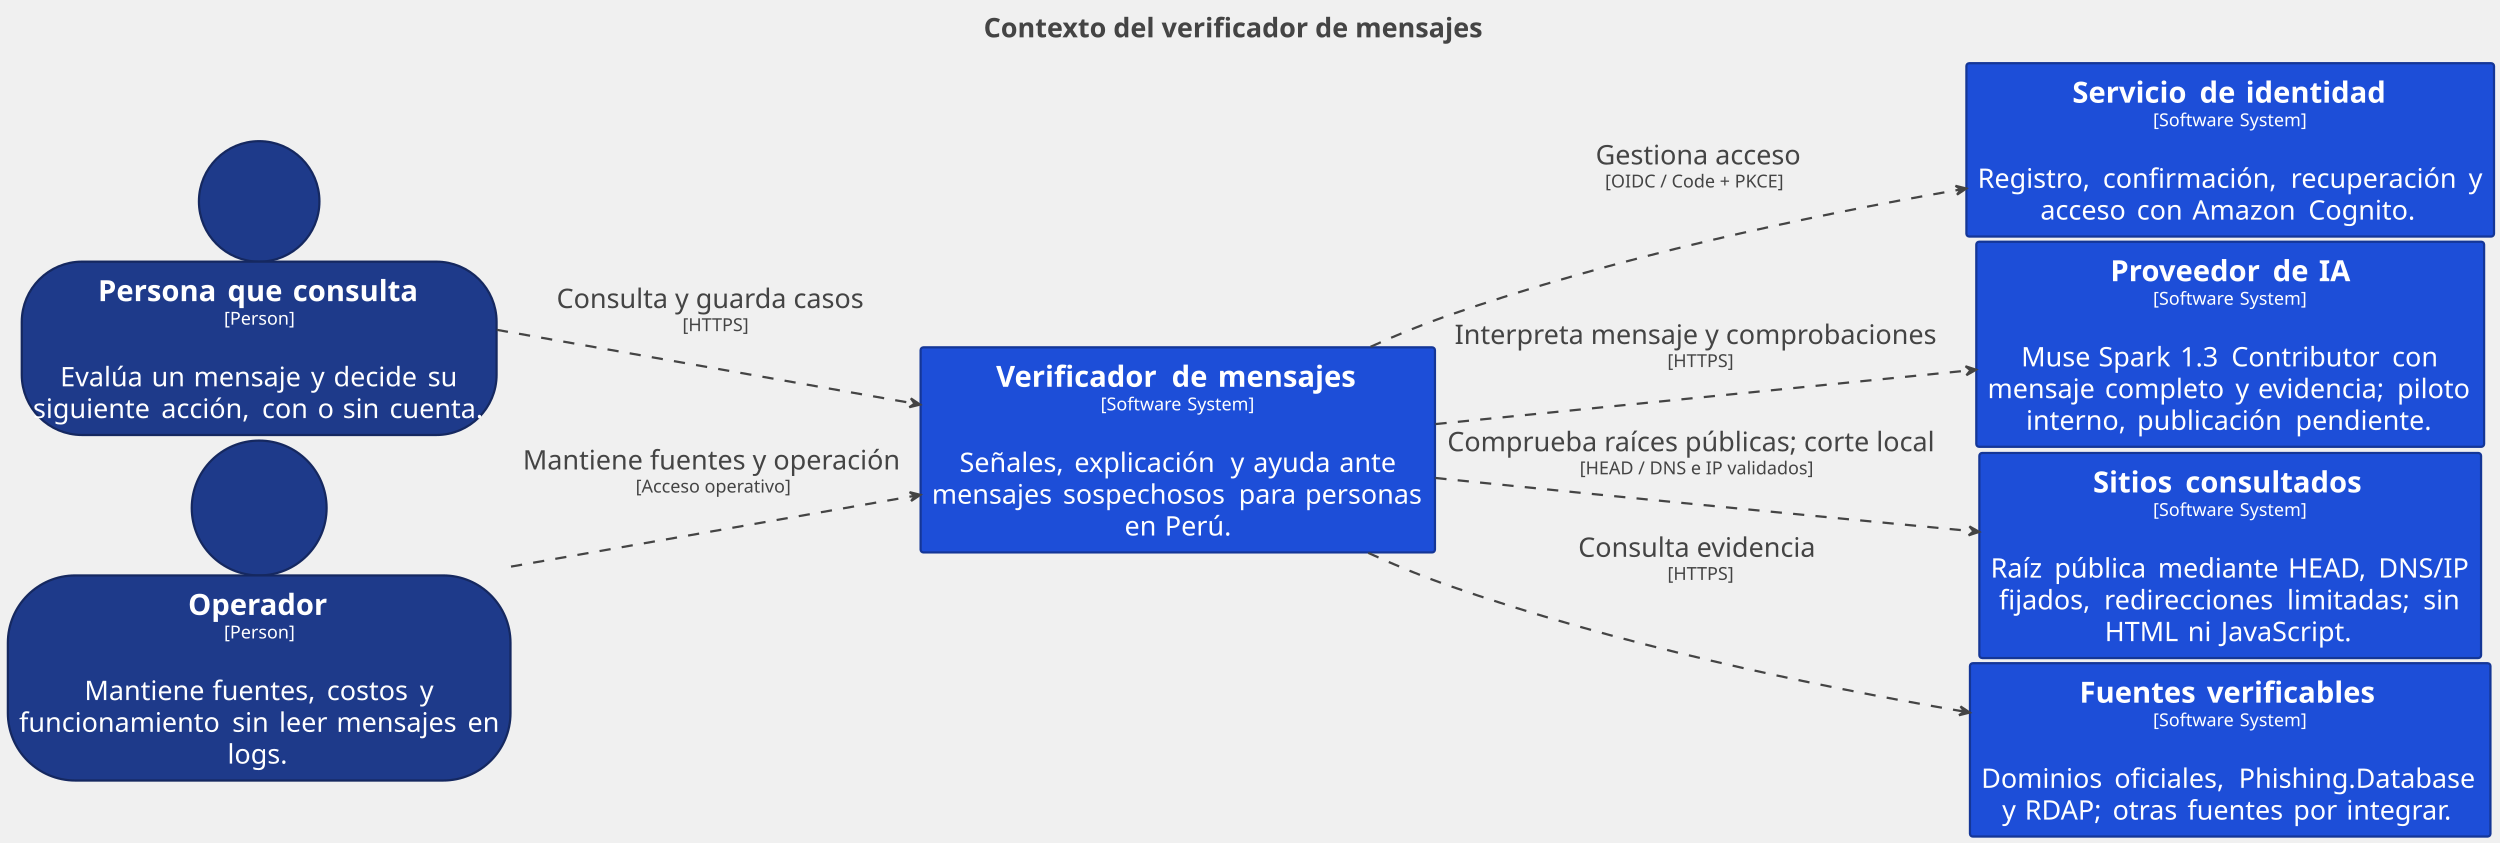
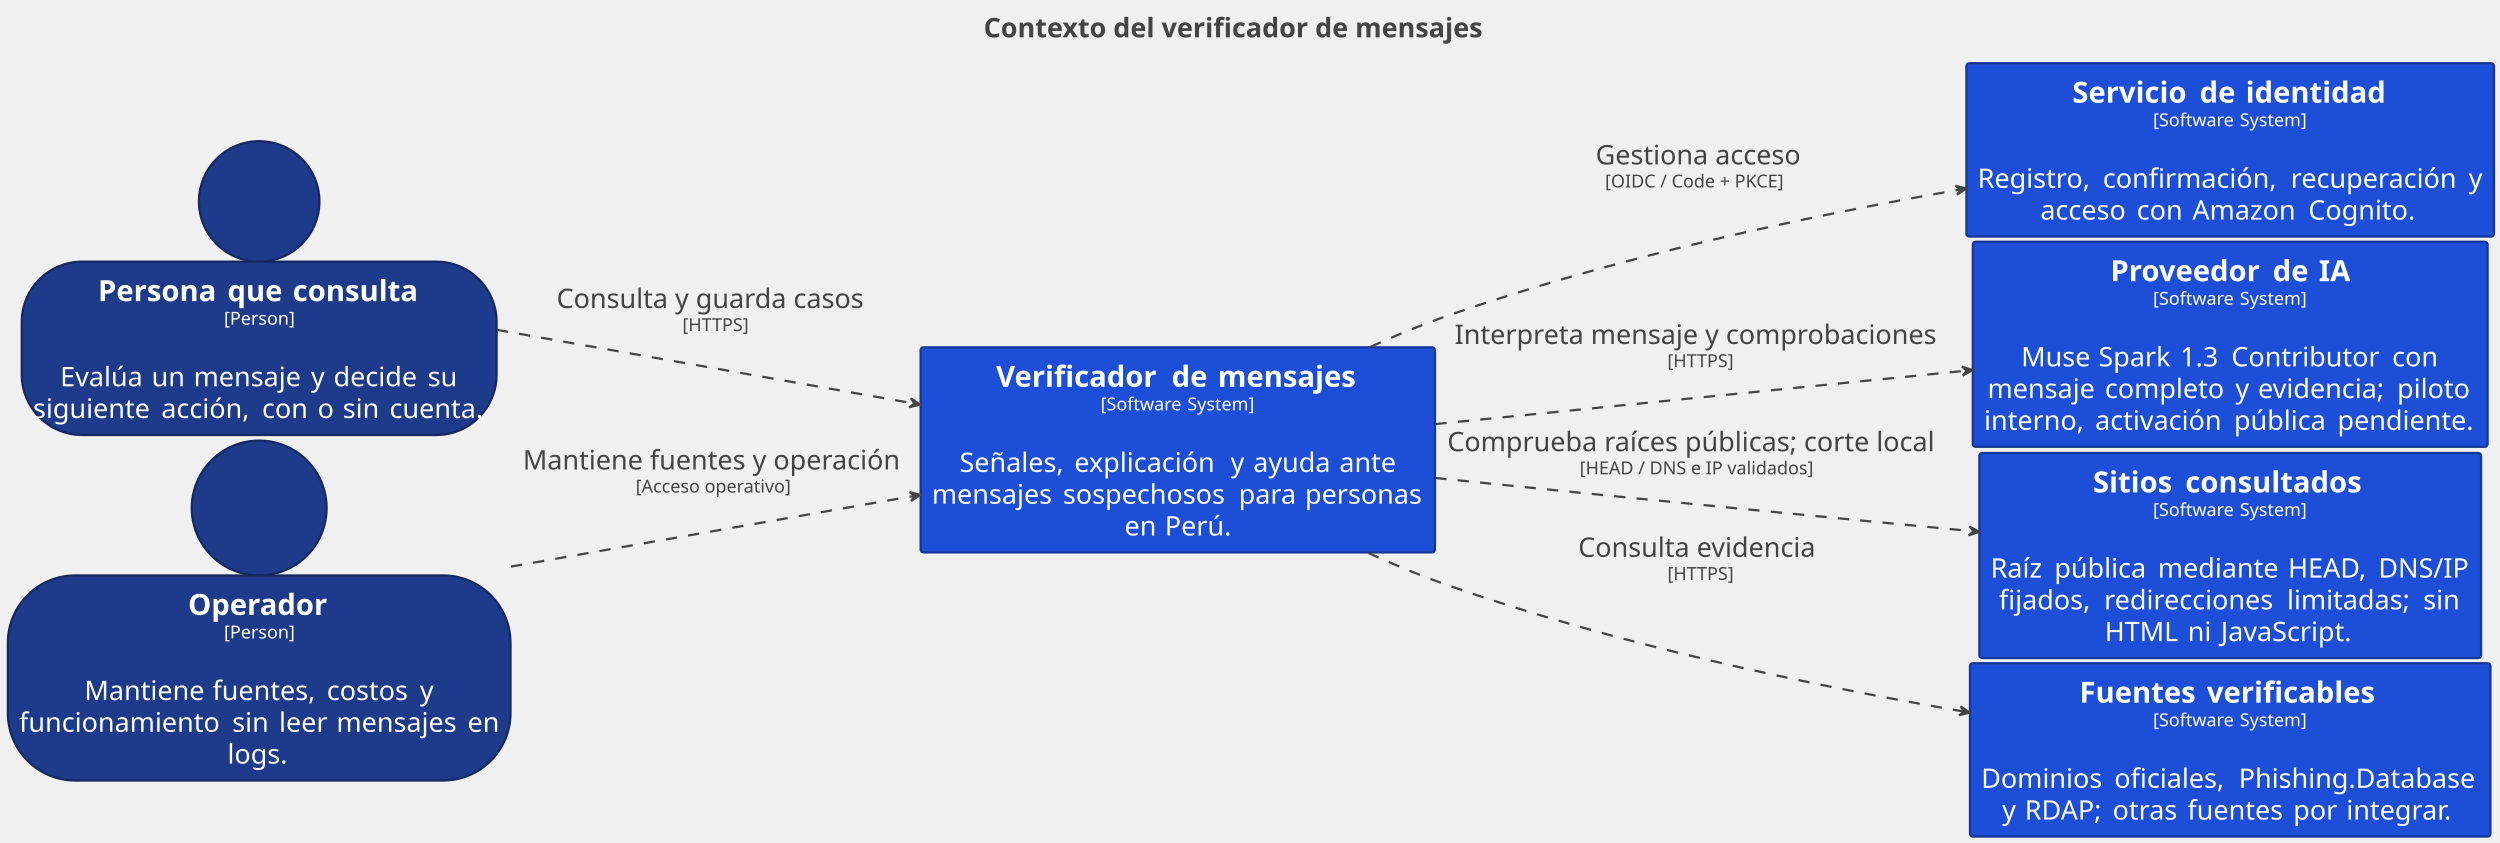
<svg xmlns="http://www.w3.org/2000/svg" contentStyleType="text/css" data-diagram-type="DESCRIPTION" height="750px" preserveAspectRatio="none" style="width:2225px;height:750px;background:#FFFFFF;" version="1.1" viewBox="0 0 2225 750" width="2225px" zoomAndPan="magnify">
  <defs />
  <g>
    <g class="title" data-source-line="1">
      <text fill="#444444" font-family="sans-serif" font-size="24" font-weight="bold" lengthAdjust="spacing" textLength="460.781" x="875.443" y="33.203">Contexto del verificador de mensajes</text>
    </g>
    <g class="entity" data-qualified-name="Personaqueconsulta" data-source-line="49" id="ent0002">
      <ellipse cx="230.667" cy="179.262" fill="#1E3A8A" rx="53.617" ry="53.617" style="stroke:#152860;stroke-width:2;" />
      <rect fill="#1E3A8A" height="154.262" rx="53.617" ry="53.617" style="stroke:#152860;stroke-width:2;" width="422.574" x="19.38" y="232.879" />
      <text fill="#FFFFFF" font-family="sans-serif" font-size="26" font-weight="bold" lengthAdjust="spacing" textLength="106.666" x="87.21" y="268.016">Persona</text>
      <text fill="#FFFFFF" font-family="sans-serif" font-size="26" font-weight="bold" lengthAdjust="spacing" textLength="8.569" x="193.876" y="268.016"> </text>
      <text fill="#FFFFFF" font-family="sans-serif" font-size="26" font-weight="bold" lengthAdjust="spacing" textLength="49.537" x="202.445" y="268.016">que</text>
      <text fill="#FFFFFF" font-family="sans-serif" font-size="26" font-weight="bold" lengthAdjust="spacing" textLength="8.569" x="251.982" y="268.016"> </text>
      <text fill="#FFFFFF" font-family="sans-serif" font-size="26" font-weight="bold" lengthAdjust="spacing" textLength="113.572" x="260.552" y="268.016">consulta</text>
      <text fill="#FFFFFF" font-family="sans-serif" font-size="16" lengthAdjust="spacing" textLength="62.625" x="199.355" y="288.969">[Person]</text>
      <text fill="#FFFFFF" font-family="sans-serif" font-size="24" lengthAdjust="spacing" textLength="7.594" x="226.87" y="315.547"> </text>
      <text fill="#FFFFFF" font-family="sans-serif" font-size="24" lengthAdjust="spacing" textLength="73.769" x="53.562" y="343.813">Evalúa</text>
      <text fill="#FFFFFF" font-family="sans-serif" font-size="24" lengthAdjust="spacing" textLength="7.594" x="127.331" y="343.813"> </text>
      <text fill="#FFFFFF" font-family="sans-serif" font-size="24" lengthAdjust="spacing" textLength="29.789" x="134.925" y="343.813">un</text>
      <text fill="#FFFFFF" font-family="sans-serif" font-size="24" lengthAdjust="spacing" textLength="7.594" x="164.714" y="343.813"> </text>
      <text fill="#FFFFFF" font-family="sans-serif" font-size="24" lengthAdjust="spacing" textLength="96.832" x="172.308" y="343.813">mensaje</text>
      <text fill="#FFFFFF" font-family="sans-serif" font-size="24" lengthAdjust="spacing" textLength="7.594" x="269.14" y="343.813"> </text>
      <text fill="#FFFFFF" font-family="sans-serif" font-size="24" lengthAdjust="spacing" textLength="12.539" x="276.733" y="343.813">y</text>
      <text fill="#FFFFFF" font-family="sans-serif" font-size="24" lengthAdjust="spacing" textLength="7.594" x="289.273" y="343.813"> </text>
      <text fill="#FFFFFF" font-family="sans-serif" font-size="24" lengthAdjust="spacing" textLength="76.184" x="296.866" y="343.813">decide</text>
      <text fill="#FFFFFF" font-family="sans-serif" font-size="24" lengthAdjust="spacing" textLength="7.594" x="373.05" y="343.813"> </text>
      <text fill="#FFFFFF" font-family="sans-serif" font-size="24" lengthAdjust="spacing" textLength="27.129" x="380.644" y="343.813">su</text>
      <text fill="#FFFFFF" font-family="sans-serif" font-size="24" lengthAdjust="spacing" textLength="106.582" x="29.38" y="372.078">siguiente</text>
      <text fill="#FFFFFF" font-family="sans-serif" font-size="24" lengthAdjust="spacing" textLength="7.594" x="135.962" y="372.078"> </text>
      <text fill="#FFFFFF" font-family="sans-serif" font-size="24" lengthAdjust="spacing" textLength="82.008" x="143.556" y="372.078">acción,</text>
      <text fill="#FFFFFF" font-family="sans-serif" font-size="24" lengthAdjust="spacing" textLength="7.594" x="225.564" y="372.078"> </text>
      <text fill="#FFFFFF" font-family="sans-serif" font-size="24" lengthAdjust="spacing" textLength="41.93" x="233.157" y="372.078">con</text>
      <text fill="#FFFFFF" font-family="sans-serif" font-size="24" lengthAdjust="spacing" textLength="7.594" x="275.087" y="372.078"> </text>
      <text fill="#FFFFFF" font-family="sans-serif" font-size="24" lengthAdjust="spacing" textLength="14.742" x="282.681" y="372.078">o</text>
      <text fill="#FFFFFF" font-family="sans-serif" font-size="24" lengthAdjust="spacing" textLength="7.594" x="297.423" y="372.078"> </text>
      <text fill="#FFFFFF" font-family="sans-serif" font-size="24" lengthAdjust="spacing" textLength="34.066" x="305.017" y="372.078">sin</text>
      <text fill="#FFFFFF" font-family="sans-serif" font-size="24" lengthAdjust="spacing" textLength="7.594" x="339.083" y="372.078"> </text>
      <text fill="#FFFFFF" font-family="sans-serif" font-size="24" lengthAdjust="spacing" textLength="85.277" x="346.677" y="372.078">cuenta.</text>
    </g>
    <g class="entity" data-qualified-name="Operador" data-source-line="50" id="ent0003">
      <ellipse cx="230.668" cy="452.132" fill="#1E3A8A" rx="60.007" ry="60.007" style="stroke:#152860;stroke-width:2;" />
      <rect fill="#1E3A8A" height="182.527" rx="60.007" ry="60.007" style="stroke:#152860;stroke-width:2;" width="447.336" x="7" y="512.139" />
      <text fill="#FFFFFF" font-family="sans-serif" font-size="26" font-weight="bold" lengthAdjust="spacing" textLength="126.623" x="167.356" y="547.276">Operador</text>
      <text fill="#FFFFFF" font-family="sans-serif" font-size="16" lengthAdjust="spacing" textLength="62.625" x="199.356" y="568.229">[Person]</text>
      <text fill="#FFFFFF" font-family="sans-serif" font-size="24" lengthAdjust="spacing" textLength="7.594" x="226.871" y="594.807"> </text>
      <text fill="#FFFFFF" font-family="sans-serif" font-size="24" lengthAdjust="spacing" textLength="106.371" x="75.131" y="623.073">Mantiene</text>
      <text fill="#FFFFFF" font-family="sans-serif" font-size="24" lengthAdjust="spacing" textLength="7.594" x="181.502" y="623.073"> </text>
      <text fill="#FFFFFF" font-family="sans-serif" font-size="24" lengthAdjust="spacing" textLength="94.16" x="189.096" y="623.073">fuentes,</text>
      <text fill="#FFFFFF" font-family="sans-serif" font-size="24" lengthAdjust="spacing" textLength="7.594" x="283.256" y="623.073"> </text>
      <text fill="#FFFFFF" font-family="sans-serif" font-size="24" lengthAdjust="spacing" textLength="75.223" x="290.85" y="623.073">costos</text>
      <text fill="#FFFFFF" font-family="sans-serif" font-size="24" lengthAdjust="spacing" textLength="7.594" x="366.072" y="623.073"> </text>
      <text fill="#FFFFFF" font-family="sans-serif" font-size="24" lengthAdjust="spacing" textLength="12.539" x="373.666" y="623.073">y</text>
      <text fill="#FFFFFF" font-family="sans-serif" font-size="24" lengthAdjust="spacing" textLength="182.062" x="17" y="651.338">funcionamiento</text>
      <text fill="#FFFFFF" font-family="sans-serif" font-size="24" lengthAdjust="spacing" textLength="7.594" x="199.062" y="651.338"> </text>
      <text fill="#FFFFFF" font-family="sans-serif" font-size="24" lengthAdjust="spacing" textLength="34.066" x="206.656" y="651.338">sin</text>
      <text fill="#FFFFFF" font-family="sans-serif" font-size="24" lengthAdjust="spacing" textLength="7.594" x="240.723" y="651.338"> </text>
      <text fill="#FFFFFF" font-family="sans-serif" font-size="24" lengthAdjust="spacing" textLength="43.5" x="248.316" y="651.338">leer</text>
      <text fill="#FFFFFF" font-family="sans-serif" font-size="24" lengthAdjust="spacing" textLength="7.594" x="291.816" y="651.338"> </text>
      <text fill="#FFFFFF" font-family="sans-serif" font-size="24" lengthAdjust="spacing" textLength="109.066" x="299.41" y="651.338">mensajes</text>
      <text fill="#FFFFFF" font-family="sans-serif" font-size="24" lengthAdjust="spacing" textLength="7.594" x="408.477" y="651.338"> </text>
      <text fill="#FFFFFF" font-family="sans-serif" font-size="24" lengthAdjust="spacing" textLength="28.266" x="416.07" y="651.338">en</text>
      <text fill="#FFFFFF" font-family="sans-serif" font-size="24" lengthAdjust="spacing" textLength="56.473" x="202.432" y="679.604">logs.</text>
    </g>
    <g class="entity" data-qualified-name="Serviciodeidentidad" data-source-line="51" id="ent0004">
      <rect fill="#1D4ED8" height="154.262" rx="2.5" ry="2.5" style="stroke:#143697;stroke-width:2;" width="469.566" x="1750.1" y="56.266" />
      <text fill="#FFFFFF" font-family="sans-serif" font-size="26" font-weight="bold" lengthAdjust="spacing" textLength="104.686" x="1844.378" y="91.402">Servicio</text>
      <text fill="#FFFFFF" font-family="sans-serif" font-size="26" font-weight="bold" lengthAdjust="spacing" textLength="8.569" x="1949.063" y="91.402"> </text>
      <text fill="#FFFFFF" font-family="sans-serif" font-size="26" font-weight="bold" lengthAdjust="spacing" textLength="32.462" x="1957.633" y="91.402">de</text>
      <text fill="#FFFFFF" font-family="sans-serif" font-size="26" font-weight="bold" lengthAdjust="spacing" textLength="8.569" x="1990.095" y="91.402"> </text>
      <text fill="#FFFFFF" font-family="sans-serif" font-size="26" font-weight="bold" lengthAdjust="spacing" textLength="126.725" x="1998.664" y="91.402">identidad</text>
      <text fill="#FFFFFF" font-family="sans-serif" font-size="16" lengthAdjust="spacing" textLength="72.141" x="1916.196" y="112.356">[Software</text>
      <text fill="#FFFFFF" font-family="sans-serif" font-size="16" lengthAdjust="spacing" textLength="5.062" x="1988.336" y="112.356"> </text>
      <text fill="#FFFFFF" font-family="sans-serif" font-size="16" lengthAdjust="spacing" textLength="60.172" x="1993.399" y="112.356">System]</text>
      <text fill="#FFFFFF" font-family="sans-serif" font-size="24" lengthAdjust="spacing" textLength="7.594" x="1981.086" y="138.934"> </text>
      <text fill="#FFFFFF" font-family="sans-serif" font-size="24" lengthAdjust="spacing" textLength="103.816" x="1760.1" y="167.199">Registro,</text>
      <text fill="#FFFFFF" font-family="sans-serif" font-size="24" lengthAdjust="spacing" textLength="7.594" x="1863.916" y="167.199"> </text>
      <text fill="#FFFFFF" font-family="sans-serif" font-size="24" lengthAdjust="spacing" textLength="159.633" x="1871.51" y="167.199">confirmación,</text>
      <text fill="#FFFFFF" font-family="sans-serif" font-size="24" lengthAdjust="spacing" textLength="7.594" x="2031.143" y="167.199"> </text>
      <text fill="#FFFFFF" font-family="sans-serif" font-size="24" lengthAdjust="spacing" textLength="150.797" x="2038.737" y="167.199">recuperación</text>
      <text fill="#FFFFFF" font-family="sans-serif" font-size="24" lengthAdjust="spacing" textLength="7.594" x="2189.534" y="167.199"> </text>
      <text fill="#FFFFFF" font-family="sans-serif" font-size="24" lengthAdjust="spacing" textLength="12.539" x="2197.127" y="167.199">y</text>
      <text fill="#FFFFFF" font-family="sans-serif" font-size="24" lengthAdjust="spacing" textLength="78.188" x="1815.899" y="195.465">acceso</text>
      <text fill="#FFFFFF" font-family="sans-serif" font-size="24" lengthAdjust="spacing" textLength="7.594" x="1894.086" y="195.465"> </text>
      <text fill="#FFFFFF" font-family="sans-serif" font-size="24" lengthAdjust="spacing" textLength="41.93" x="1901.68" y="195.465">con</text>
      <text fill="#FFFFFF" font-family="sans-serif" font-size="24" lengthAdjust="spacing" textLength="7.594" x="1943.61" y="195.465"> </text>
      <text fill="#FFFFFF" font-family="sans-serif" font-size="24" lengthAdjust="spacing" textLength="95.613" x="1951.204" y="195.465">Amazon</text>
      <text fill="#FFFFFF" font-family="sans-serif" font-size="24" lengthAdjust="spacing" textLength="7.594" x="2046.817" y="195.465"> </text>
      <text fill="#FFFFFF" font-family="sans-serif" font-size="24" lengthAdjust="spacing" textLength="99.457" x="2054.41" y="195.465">Cognito.</text>
    </g>
    <g class="entity" data-qualified-name="ProveedordeIA" data-source-line="52" id="ent0005">
-       <rect fill="#1D4ED8" height="182.527" rx="2.5" ry="2.5" style="stroke:#143697;stroke-width:2;" width="451.941" x="1758.91" y="215.136" />
-       <text fill="#FFFFFF" font-family="sans-serif" font-size="26" font-weight="bold" lengthAdjust="spacing" textLength="135.916" x="1878.24" y="250.272">Proveedor</text>
-       <text fill="#FFFFFF" font-family="sans-serif" font-size="26" font-weight="bold" lengthAdjust="spacing" textLength="8.569" x="2014.156" y="250.272"> </text>
-       <text fill="#FFFFFF" font-family="sans-serif" font-size="26" font-weight="bold" lengthAdjust="spacing" textLength="32.462" x="2022.725" y="250.272">de</text>
-       <text fill="#FFFFFF" font-family="sans-serif" font-size="26" font-weight="bold" lengthAdjust="spacing" textLength="8.569" x="2055.187" y="250.272"> </text>
-       <text fill="#FFFFFF" font-family="sans-serif" font-size="26" font-weight="bold" lengthAdjust="spacing" textLength="27.765" x="2063.757" y="250.272">IA</text>
-       <text fill="#FFFFFF" font-family="sans-serif" font-size="16" lengthAdjust="spacing" textLength="72.141" x="1916.193" y="271.226">[Software</text>
-       <text fill="#FFFFFF" font-family="sans-serif" font-size="16" lengthAdjust="spacing" textLength="5.062" x="1988.334" y="271.226"> </text>
-       <text fill="#FFFFFF" font-family="sans-serif" font-size="16" lengthAdjust="spacing" textLength="60.172" x="1993.396" y="271.226">System]</text>
-       <text fill="#FFFFFF" font-family="sans-serif" font-size="24" lengthAdjust="spacing" textLength="7.594" x="1981.084" y="297.804"> </text>
-       <text fill="#FFFFFF" font-family="sans-serif" font-size="24" lengthAdjust="spacing" textLength="61.172" x="1798.845" y="326.069">Muse</text>
-       <text fill="#FFFFFF" font-family="sans-serif" font-size="24" lengthAdjust="spacing" textLength="7.594" x="1860.017" y="326.069"> </text>
-       <text fill="#FFFFFF" font-family="sans-serif" font-size="24" lengthAdjust="spacing" textLength="65.133" x="1867.611" y="326.069">Spark</text>
-       <text fill="#FFFFFF" font-family="sans-serif" font-size="24" lengthAdjust="spacing" textLength="7.594" x="1932.744" y="326.069"> </text>
-       <text fill="#FFFFFF" font-family="sans-serif" font-size="24" lengthAdjust="spacing" textLength="37.945" x="1940.338" y="326.069">1.3</text>
-       <text fill="#FFFFFF" font-family="sans-serif" font-size="24" lengthAdjust="spacing" textLength="7.594" x="1978.283" y="326.069"> </text>
-       <text fill="#FFFFFF" font-family="sans-serif" font-size="24" lengthAdjust="spacing" textLength="135.516" x="1985.877" y="326.069">Contributor</text>
-       <text fill="#FFFFFF" font-family="sans-serif" font-size="24" lengthAdjust="spacing" textLength="7.594" x="2121.392" y="326.069"> </text>
-       <text fill="#FFFFFF" font-family="sans-serif" font-size="24" lengthAdjust="spacing" textLength="41.93" x="2128.986" y="326.069">con</text>
-       <text fill="#FFFFFF" font-family="sans-serif" font-size="24" lengthAdjust="spacing" textLength="96.832" x="1768.91" y="354.335">mensaje</text>
-       <text fill="#FFFFFF" font-family="sans-serif" font-size="24" lengthAdjust="spacing" textLength="7.594" x="1865.742" y="354.335"> </text>
-       <text fill="#FFFFFF" font-family="sans-serif" font-size="24" lengthAdjust="spacing" textLength="108.574" x="1873.336" y="354.335">completo</text>
-       <text fill="#FFFFFF" font-family="sans-serif" font-size="24" lengthAdjust="spacing" textLength="7.594" x="1981.91" y="354.335"> </text>
-       <text fill="#FFFFFF" font-family="sans-serif" font-size="24" lengthAdjust="spacing" textLength="12.539" x="1989.504" y="354.335">y</text>
-       <text fill="#FFFFFF" font-family="sans-serif" font-size="24" lengthAdjust="spacing" textLength="7.594" x="2002.043" y="354.335"> </text>
-       <text fill="#FFFFFF" font-family="sans-serif" font-size="24" lengthAdjust="spacing" textLength="116.18" x="2009.637" y="354.335">evidencia;</text>
-       <text fill="#FFFFFF" font-family="sans-serif" font-size="24" lengthAdjust="spacing" textLength="7.594" x="2125.816" y="354.335"> </text>
-       <text fill="#FFFFFF" font-family="sans-serif" font-size="24" lengthAdjust="spacing" textLength="67.441" x="2133.41" y="354.335">piloto</text>
-       <text fill="#FFFFFF" font-family="sans-serif" font-size="24" lengthAdjust="spacing" textLength="91.231" x="1803.164" y="382.601">interno,</text>
-       <text fill="#FFFFFF" font-family="sans-serif" font-size="24" lengthAdjust="spacing" textLength="7.594" x="1894.394" y="382.601"> </text>
-       <text fill="#FFFFFF" font-family="sans-serif" font-size="24" lengthAdjust="spacing" textLength="133.394" x="1901.988" y="382.601">publicación</text>
-       <text fill="#FFFFFF" font-family="sans-serif" font-size="24" lengthAdjust="spacing" textLength="7.594" x="2035.383" y="382.601"> </text>
-       <text fill="#FFFFFF" font-family="sans-serif" font-size="24" lengthAdjust="spacing" textLength="123.621" x="2042.976" y="382.601">pendiente.</text>
+       <rect fill="#1D4ED8" height="182.527" rx="2.5" ry="2.5" style="stroke:#143697;stroke-width:2;" width="458.164" x="1755.8" y="215.136" />
+       <text fill="#FFFFFF" font-family="sans-serif" font-size="26" font-weight="bold" lengthAdjust="spacing" textLength="135.916" x="1878.241" y="250.272">Proveedor</text>
+       <text fill="#FFFFFF" font-family="sans-serif" font-size="26" font-weight="bold" lengthAdjust="spacing" textLength="8.569" x="2014.157" y="250.272"> </text>
+       <text fill="#FFFFFF" font-family="sans-serif" font-size="26" font-weight="bold" lengthAdjust="spacing" textLength="32.462" x="2022.727" y="250.272">de</text>
+       <text fill="#FFFFFF" font-family="sans-serif" font-size="26" font-weight="bold" lengthAdjust="spacing" textLength="8.569" x="2055.189" y="250.272"> </text>
+       <text fill="#FFFFFF" font-family="sans-serif" font-size="26" font-weight="bold" lengthAdjust="spacing" textLength="27.765" x="2063.758" y="250.272">IA</text>
+       <text fill="#FFFFFF" font-family="sans-serif" font-size="16" lengthAdjust="spacing" textLength="72.141" x="1916.195" y="271.226">[Software</text>
+       <text fill="#FFFFFF" font-family="sans-serif" font-size="16" lengthAdjust="spacing" textLength="5.062" x="1988.335" y="271.226"> </text>
+       <text fill="#FFFFFF" font-family="sans-serif" font-size="16" lengthAdjust="spacing" textLength="60.172" x="1993.398" y="271.226">System]</text>
+       <text fill="#FFFFFF" font-family="sans-serif" font-size="24" lengthAdjust="spacing" textLength="7.594" x="1981.085" y="297.804"> </text>
+       <text fill="#FFFFFF" font-family="sans-serif" font-size="24" lengthAdjust="spacing" textLength="61.172" x="1798.847" y="326.069">Muse</text>
+       <text fill="#FFFFFF" font-family="sans-serif" font-size="24" lengthAdjust="spacing" textLength="7.594" x="1860.019" y="326.069"> </text>
+       <text fill="#FFFFFF" font-family="sans-serif" font-size="24" lengthAdjust="spacing" textLength="65.133" x="1867.612" y="326.069">Spark</text>
+       <text fill="#FFFFFF" font-family="sans-serif" font-size="24" lengthAdjust="spacing" textLength="7.594" x="1932.745" y="326.069"> </text>
+       <text fill="#FFFFFF" font-family="sans-serif" font-size="24" lengthAdjust="spacing" textLength="37.945" x="1940.339" y="326.069">1.3</text>
+       <text fill="#FFFFFF" font-family="sans-serif" font-size="24" lengthAdjust="spacing" textLength="7.594" x="1978.284" y="326.069"> </text>
+       <text fill="#FFFFFF" font-family="sans-serif" font-size="24" lengthAdjust="spacing" textLength="135.516" x="1985.878" y="326.069">Contributor</text>
+       <text fill="#FFFFFF" font-family="sans-serif" font-size="24" lengthAdjust="spacing" textLength="7.594" x="2121.394" y="326.069"> </text>
+       <text fill="#FFFFFF" font-family="sans-serif" font-size="24" lengthAdjust="spacing" textLength="41.93" x="2128.988" y="326.069">con</text>
+       <text fill="#FFFFFF" font-family="sans-serif" font-size="24" lengthAdjust="spacing" textLength="96.832" x="1768.911" y="354.335">mensaje</text>
+       <text fill="#FFFFFF" font-family="sans-serif" font-size="24" lengthAdjust="spacing" textLength="7.594" x="1865.743" y="354.335"> </text>
+       <text fill="#FFFFFF" font-family="sans-serif" font-size="24" lengthAdjust="spacing" textLength="108.574" x="1873.337" y="354.335">completo</text>
+       <text fill="#FFFFFF" font-family="sans-serif" font-size="24" lengthAdjust="spacing" textLength="7.594" x="1981.911" y="354.335"> </text>
+       <text fill="#FFFFFF" font-family="sans-serif" font-size="24" lengthAdjust="spacing" textLength="12.539" x="1989.505" y="354.335">y</text>
+       <text fill="#FFFFFF" font-family="sans-serif" font-size="24" lengthAdjust="spacing" textLength="7.594" x="2002.044" y="354.335"> </text>
+       <text fill="#FFFFFF" font-family="sans-serif" font-size="24" lengthAdjust="spacing" textLength="116.18" x="2009.638" y="354.335">evidencia;</text>
+       <text fill="#FFFFFF" font-family="sans-serif" font-size="24" lengthAdjust="spacing" textLength="7.594" x="2125.818" y="354.335"> </text>
+       <text fill="#FFFFFF" font-family="sans-serif" font-size="24" lengthAdjust="spacing" textLength="67.441" x="2133.411" y="354.335">piloto</text>
+       <text fill="#FFFFFF" font-family="sans-serif" font-size="24" lengthAdjust="spacing" textLength="91.231" x="1765.8" y="382.601">interno,</text>
+       <text fill="#FFFFFF" font-family="sans-serif" font-size="24" lengthAdjust="spacing" textLength="7.594" x="1857.031" y="382.601"> </text>
+       <text fill="#FFFFFF" font-family="sans-serif" font-size="24" lengthAdjust="spacing" textLength="116.004" x="1864.624" y="382.601">activación</text>
+       <text fill="#FFFFFF" font-family="sans-serif" font-size="24" lengthAdjust="spacing" textLength="7.594" x="1980.628" y="382.601"> </text>
+       <text fill="#FFFFFF" font-family="sans-serif" font-size="24" lengthAdjust="spacing" textLength="84.527" x="1988.222" y="382.601">pública</text>
+       <text fill="#FFFFFF" font-family="sans-serif" font-size="24" lengthAdjust="spacing" textLength="7.594" x="2072.749" y="382.601"> </text>
+       <text fill="#FFFFFF" font-family="sans-serif" font-size="24" lengthAdjust="spacing" textLength="123.621" x="2080.343" y="382.601">pendiente.</text>
    </g>
    <g class="entity" data-qualified-name="Sitiosconsultados" data-source-line="53" id="ent0006">
      <rect fill="#1D4ED8" height="182.527" rx="2.5" ry="2.5" style="stroke:#143697;stroke-width:2;" width="446.516" x="1761.63" y="403.136" />
      <text fill="#FFFFFF" font-family="sans-serif" font-size="26" font-weight="bold" lengthAdjust="spacing" textLength="73.607" x="1862.746" y="438.272">Sitios</text>
      <text fill="#FFFFFF" font-family="sans-serif" font-size="26" font-weight="bold" lengthAdjust="spacing" textLength="8.569" x="1936.354" y="438.272"> </text>
      <text fill="#FFFFFF" font-family="sans-serif" font-size="26" font-weight="bold" lengthAdjust="spacing" textLength="162.106" x="1944.923" y="438.272">consultados</text>
      <text fill="#FFFFFF" font-family="sans-serif" font-size="16" lengthAdjust="spacing" textLength="72.141" x="1916.2" y="459.226">[Software</text>
      <text fill="#FFFFFF" font-family="sans-serif" font-size="16" lengthAdjust="spacing" textLength="5.062" x="1988.341" y="459.226"> </text>
      <text fill="#FFFFFF" font-family="sans-serif" font-size="16" lengthAdjust="spacing" textLength="60.172" x="1993.403" y="459.226">System]</text>
      <text fill="#FFFFFF" font-family="sans-serif" font-size="24" lengthAdjust="spacing" textLength="7.594" x="1981.091" y="485.804"> </text>
      <text fill="#FFFFFF" font-family="sans-serif" font-size="24" lengthAdjust="spacing" textLength="49.125" x="1771.63" y="514.069">Raíz</text>
      <text fill="#FFFFFF" font-family="sans-serif" font-size="24" lengthAdjust="spacing" textLength="7.594" x="1820.755" y="514.069"> </text>
      <text fill="#FFFFFF" font-family="sans-serif" font-size="24" lengthAdjust="spacing" textLength="84.527" x="1828.349" y="514.069">pública</text>
      <text fill="#FFFFFF" font-family="sans-serif" font-size="24" lengthAdjust="spacing" textLength="7.594" x="1912.876" y="514.069"> </text>
      <text fill="#FFFFFF" font-family="sans-serif" font-size="24" lengthAdjust="spacing" textLength="108.316" x="1920.47" y="514.069">mediante</text>
      <text fill="#FFFFFF" font-family="sans-serif" font-size="24" lengthAdjust="spacing" textLength="7.594" x="2028.786" y="514.069"> </text>
      <text fill="#FFFFFF" font-family="sans-serif" font-size="24" lengthAdjust="spacing" textLength="72.773" x="2036.38" y="514.069">HEAD,</text>
      <text fill="#FFFFFF" font-family="sans-serif" font-size="24" lengthAdjust="spacing" textLength="7.594" x="2109.153" y="514.069"> </text>
      <text fill="#FFFFFF" font-family="sans-serif" font-size="24" lengthAdjust="spacing" textLength="81.398" x="2116.747" y="514.069">DNS/IP</text>
      <text fill="#FFFFFF" font-family="sans-serif" font-size="24" lengthAdjust="spacing" textLength="85.992" x="1779.054" y="542.335">fijados,</text>
      <text fill="#FFFFFF" font-family="sans-serif" font-size="24" lengthAdjust="spacing" textLength="7.594" x="1865.046" y="542.335"> </text>
      <text fill="#FFFFFF" font-family="sans-serif" font-size="24" lengthAdjust="spacing" textLength="155.191" x="1872.64" y="542.335">redirecciones</text>
      <text fill="#FFFFFF" font-family="sans-serif" font-size="24" lengthAdjust="spacing" textLength="7.594" x="2027.831" y="542.335"> </text>
      <text fill="#FFFFFF" font-family="sans-serif" font-size="24" lengthAdjust="spacing" textLength="113.637" x="2035.425" y="542.335">limitadas;</text>
      <text fill="#FFFFFF" font-family="sans-serif" font-size="24" lengthAdjust="spacing" textLength="7.594" x="2149.062" y="542.335"> </text>
      <text fill="#FFFFFF" font-family="sans-serif" font-size="24" lengthAdjust="spacing" textLength="34.066" x="2156.655" y="542.335">sin</text>
      <text fill="#FFFFFF" font-family="sans-serif" font-size="24" lengthAdjust="spacing" textLength="66.281" x="1873.214" y="570.601">HTML</text>
      <text fill="#FFFFFF" font-family="sans-serif" font-size="24" lengthAdjust="spacing" textLength="7.594" x="1939.495" y="570.601"> </text>
      <text fill="#FFFFFF" font-family="sans-serif" font-size="24" lengthAdjust="spacing" textLength="21.832" x="1947.089" y="570.601">ni</text>
      <text fill="#FFFFFF" font-family="sans-serif" font-size="24" lengthAdjust="spacing" textLength="7.594" x="1968.921" y="570.601"> </text>
      <text fill="#FFFFFF" font-family="sans-serif" font-size="24" lengthAdjust="spacing" textLength="120.047" x="1976.515" y="570.601">JavaScript.</text>
    </g>
    <g class="entity" data-qualified-name="Fuentesverificables" data-source-line="54" id="ent0007">
      <rect fill="#1D4ED8" height="154.262" rx="2.5" ry="2.5" style="stroke:#143697;stroke-width:2;" width="463.227" x="1753.27" y="590.266" />
      <text fill="#FFFFFF" font-family="sans-serif" font-size="26" font-weight="bold" lengthAdjust="spacing" textLength="104.787" x="1850.751" y="625.402">Fuentes</text>
      <text fill="#FFFFFF" font-family="sans-serif" font-size="26" font-weight="bold" lengthAdjust="spacing" textLength="8.569" x="1955.538" y="625.402"> </text>
      <text fill="#FFFFFF" font-family="sans-serif" font-size="26" font-weight="bold" lengthAdjust="spacing" textLength="154.908" x="1964.107" y="625.402">verificables</text>
      <text fill="#FFFFFF" font-family="sans-serif" font-size="16" lengthAdjust="spacing" textLength="72.141" x="1916.196" y="646.356">[Software</text>
      <text fill="#FFFFFF" font-family="sans-serif" font-size="16" lengthAdjust="spacing" textLength="5.062" x="1988.336" y="646.356"> </text>
      <text fill="#FFFFFF" font-family="sans-serif" font-size="16" lengthAdjust="spacing" textLength="60.172" x="1993.399" y="646.356">System]</text>
      <text fill="#FFFFFF" font-family="sans-serif" font-size="24" lengthAdjust="spacing" textLength="7.594" x="1981.086" y="672.934"> </text>
      <text fill="#FFFFFF" font-family="sans-serif" font-size="24" lengthAdjust="spacing" textLength="110.871" x="1763.27" y="701.199">Dominios</text>
      <text fill="#FFFFFF" font-family="sans-serif" font-size="24" lengthAdjust="spacing" textLength="7.594" x="1874.141" y="701.199"> </text>
      <text fill="#FFFFFF" font-family="sans-serif" font-size="24" lengthAdjust="spacing" textLength="103.125" x="1881.735" y="701.199">oficiales,</text>
      <text fill="#FFFFFF" font-family="sans-serif" font-size="24" lengthAdjust="spacing" textLength="7.594" x="1984.86" y="701.199"> </text>
      <text fill="#FFFFFF" font-family="sans-serif" font-size="24" lengthAdjust="spacing" textLength="214.043" x="1992.454" y="701.199">Phishing.Database</text>
      <text fill="#FFFFFF" font-family="sans-serif" font-size="24" lengthAdjust="spacing" textLength="12.539" x="1781.897" y="729.465">y</text>
      <text fill="#FFFFFF" font-family="sans-serif" font-size="24" lengthAdjust="spacing" textLength="7.594" x="1794.436" y="729.465"> </text>
      <text fill="#FFFFFF" font-family="sans-serif" font-size="24" lengthAdjust="spacing" textLength="70.57" x="1802.03" y="729.465">RDAP;</text>
      <text fill="#FFFFFF" font-family="sans-serif" font-size="24" lengthAdjust="spacing" textLength="7.594" x="1872.6" y="729.465"> </text>
      <text fill="#FFFFFF" font-family="sans-serif" font-size="24" lengthAdjust="spacing" textLength="59.027" x="1880.194" y="729.465">otras</text>
      <text fill="#FFFFFF" font-family="sans-serif" font-size="24" lengthAdjust="spacing" textLength="7.594" x="1939.221" y="729.465"> </text>
      <text fill="#FFFFFF" font-family="sans-serif" font-size="24" lengthAdjust="spacing" textLength="86.566" x="1946.815" y="729.465">fuentes</text>
      <text fill="#FFFFFF" font-family="sans-serif" font-size="24" lengthAdjust="spacing" textLength="7.594" x="2033.381" y="729.465"> </text>
      <text fill="#FFFFFF" font-family="sans-serif" font-size="24" lengthAdjust="spacing" textLength="39.668" x="2040.975" y="729.465">por</text>
      <text fill="#FFFFFF" font-family="sans-serif" font-size="24" lengthAdjust="spacing" textLength="7.594" x="2080.643" y="729.465"> </text>
      <text fill="#FFFFFF" font-family="sans-serif" font-size="24" lengthAdjust="spacing" textLength="99.633" x="2088.237" y="729.465">integrar.</text>
    </g>
    <g class="entity" data-qualified-name="Verificadordemensajes" data-source-line="55" id="ent0008">
      <rect fill="#1D4ED8" height="182.527" rx="2.5" ry="2.5" style="stroke:#143697;stroke-width:2;" width="457.766" x="819.34" y="309.136" />
      <text fill="#FFFFFF" font-family="sans-serif" font-size="26" font-weight="bold" lengthAdjust="spacing" textLength="147.685" x="886.529" y="344.272">Verificador</text>
      <text fill="#FFFFFF" font-family="sans-serif" font-size="26" font-weight="bold" lengthAdjust="spacing" textLength="8.569" x="1034.214" y="344.272"> </text>
      <text fill="#FFFFFF" font-family="sans-serif" font-size="26" font-weight="bold" lengthAdjust="spacing" textLength="32.462" x="1042.783" y="344.272">de</text>
      <text fill="#FFFFFF" font-family="sans-serif" font-size="26" font-weight="bold" lengthAdjust="spacing" textLength="8.569" x="1075.245" y="344.272"> </text>
      <text fill="#FFFFFF" font-family="sans-serif" font-size="26" font-weight="bold" lengthAdjust="spacing" textLength="126.103" x="1083.814" y="344.272">mensajes</text>
      <text fill="#FFFFFF" font-family="sans-serif" font-size="16" lengthAdjust="spacing" textLength="72.141" x="979.535" y="365.226">[Software</text>
      <text fill="#FFFFFF" font-family="sans-serif" font-size="16" lengthAdjust="spacing" textLength="5.062" x="1051.676" y="365.226"> </text>
      <text fill="#FFFFFF" font-family="sans-serif" font-size="16" lengthAdjust="spacing" textLength="60.172" x="1056.738" y="365.226">System]</text>
      <text fill="#FFFFFF" font-family="sans-serif" font-size="24" lengthAdjust="spacing" textLength="7.594" x="1044.426" y="391.804"> </text>
      <text fill="#FFFFFF" font-family="sans-serif" font-size="24" lengthAdjust="spacing" textLength="94.582" x="853.961" y="420.069">Señales,</text>
      <text fill="#FFFFFF" font-family="sans-serif" font-size="24" lengthAdjust="spacing" textLength="7.594" x="948.543" y="420.069"> </text>
      <text fill="#FFFFFF" font-family="sans-serif" font-size="24" lengthAdjust="spacing" textLength="131.484" x="956.137" y="420.069">explicación</text>
      <text fill="#FFFFFF" font-family="sans-serif" font-size="24" lengthAdjust="spacing" textLength="7.594" x="1087.621" y="420.069"> </text>
      <text fill="#FFFFFF" font-family="sans-serif" font-size="24" lengthAdjust="spacing" textLength="12.539" x="1095.215" y="420.069">y</text>
      <text fill="#FFFFFF" font-family="sans-serif" font-size="24" lengthAdjust="spacing" textLength="7.594" x="1107.754" y="420.069"> </text>
      <text fill="#FFFFFF" font-family="sans-serif" font-size="24" lengthAdjust="spacing" textLength="69.047" x="1115.348" y="420.069">ayuda</text>
      <text fill="#FFFFFF" font-family="sans-serif" font-size="24" lengthAdjust="spacing" textLength="7.594" x="1184.395" y="420.069"> </text>
      <text fill="#FFFFFF" font-family="sans-serif" font-size="24" lengthAdjust="spacing" textLength="50.496" x="1191.988" y="420.069">ante</text>
      <text fill="#FFFFFF" font-family="sans-serif" font-size="24" lengthAdjust="spacing" textLength="109.066" x="829.34" y="448.335">mensajes</text>
      <text fill="#FFFFFF" font-family="sans-serif" font-size="24" lengthAdjust="spacing" textLength="7.594" x="938.406" y="448.335"> </text>
      <text fill="#FFFFFF" font-family="sans-serif" font-size="24" lengthAdjust="spacing" textLength="148.828" x="946" y="448.335">sospechosos</text>
      <text fill="#FFFFFF" font-family="sans-serif" font-size="24" lengthAdjust="spacing" textLength="7.594" x="1094.828" y="448.335"> </text>
      <text fill="#FFFFFF" font-family="sans-serif" font-size="24" lengthAdjust="spacing" textLength="51.434" x="1102.422" y="448.335">para</text>
      <text fill="#FFFFFF" font-family="sans-serif" font-size="24" lengthAdjust="spacing" textLength="7.594" x="1153.856" y="448.335"> </text>
      <text fill="#FFFFFF" font-family="sans-serif" font-size="24" lengthAdjust="spacing" textLength="105.656" x="1161.449" y="448.335">personas</text>
      <text fill="#FFFFFF" font-family="sans-serif" font-size="24" lengthAdjust="spacing" textLength="28.266" x="1000.821" y="476.601">en</text>
      <text fill="#FFFFFF" font-family="sans-serif" font-size="24" lengthAdjust="spacing" textLength="7.594" x="1029.086" y="476.601"> </text>
      <text fill="#FFFFFF" font-family="sans-serif" font-size="24" lengthAdjust="spacing" textLength="58.945" x="1036.68" y="476.601">Perú.</text>
    </g>
    <g class="link" data-entity-1="ent0002" data-entity-2="ent0008" data-link-type="dependency" data-source-line="57" id="lnk9">
      <path d="M442.22,293.576 C557.62,313.946 694.861,338.182 812.941,359.032" fill="none" id="Personaqueconsulta-to-Verificadordemensajes" style="stroke:#444444;stroke-width:2;stroke-dasharray:10,10;" />
      <polygon fill="#444444" points="818.85,360.076,810.683,354.572,813.926,359.206,809.292,362.45,818.85,360.076" style="stroke:#444444;stroke-width:2;" />
      <text fill="#444444" font-family="sans-serif" font-size="24" lengthAdjust="spacing" textLength="283.91" x="495.34" y="274.149">Consulta y guarda casos</text>
      <text fill="#444444" font-family="sans-serif" font-size="16" lengthAdjust="spacing" textLength="59.859" x="607.365" y="294.68">[HTTPS]</text>
    </g>
    <g class="link" data-entity-1="ent0003" data-entity-2="ent0008" data-link-type="dependency" data-source-line="58" id="lnk10">
      <path d="M454.79,504.276 C567.98,484.426 699.31,461.402 813.19,441.432" fill="none" id="Operador-to-Verificadordemensajes" style="stroke:#444444;stroke-width:2;stroke-dasharray:10,10;" />
      <polygon fill="#444444" points="819.1,440.396,809.544,438.01,814.175,441.259,810.926,445.89,819.1,440.396" style="stroke:#444444;stroke-width:2;" />
      <text fill="#444444" font-family="sans-serif" font-size="24" lengthAdjust="spacing" textLength="343.418" x="465.34" y="417.849">Mantiene fuentes y operación</text>
      <text fill="#444444" font-family="sans-serif" font-size="16" lengthAdjust="spacing" textLength="142.711" x="565.693" y="438.38">[Acceso operativo]</text>
    </g>
    <g class="link" data-entity-1="ent0008" data-entity-2="ent0004" data-link-type="dependency" data-source-line="59" id="lnk11">
      <path d="M1219.78,308.646 C1242.06,298.576 1264.87,289.176 1287.1,281.396 C1437.39,228.816 1606.839,192.716 1744.039,168.796" fill="none" id="Verificadordemensajes-to-Serviciodeidentidad" style="stroke:#444444;stroke-width:2;stroke-dasharray:10,10;" />
      <polygon fill="#444444" points="1749.95,167.766,1740.397,165.371,1745.024,168.624,1741.771,173.252,1749.95,167.766" style="stroke:#444444;stroke-width:2;" />
      <text fill="#444444" font-family="sans-serif" font-size="24" lengthAdjust="spacing" textLength="187.535" x="1420.1" y="146.329">Gestiona acceso</text>
      <text fill="#444444" font-family="sans-serif" font-size="16" lengthAdjust="spacing" textLength="170.773" x="1428.481" y="166.86">[OIDC / Code + PKCE]</text>
    </g>
    <g class="link" data-entity-1="ent0008" data-entity-2="ent0005" data-link-type="dependency" data-source-line="60" id="lnk12">
-       <path d="M1277.56,377.426 C1423.88,362.716 1607,344.296 1752.7,329.646" fill="none" id="Verificadordemensajes-to-ProveedordeIA" style="stroke:#444444;stroke-width:2;stroke-dasharray:10,10;" />
-       <polygon fill="#444444" points="1758.67,329.046,1749.315,325.966,1753.695,329.546,1750.115,333.926,1758.67,329.046" style="stroke:#444444;stroke-width:2;" />
+       <path d="M1277.56,377.426 C1422.8,362.826 1604.21,344.576 1749.47,329.966" fill="none" id="Verificadordemensajes-to-ProveedordeIA" style="stroke:#444444;stroke-width:2;stroke-dasharray:10,10;" />
+       <polygon fill="#444444" points="1755.44,329.366,1746.085,326.286,1750.465,329.866,1746.886,334.246,1755.44,329.366" style="stroke:#444444;stroke-width:2;" />
      <text fill="#444444" font-family="sans-serif" font-size="24" lengthAdjust="spacing" textLength="438.598" x="1294.6" y="306.179">Interpreta mensaje y comprobaciones</text>
      <text fill="#444444" font-family="sans-serif" font-size="16" lengthAdjust="spacing" textLength="59.859" x="1483.969" y="326.71">[HTTPS]</text>
    </g>
    <g class="link" data-entity-1="ent0008" data-entity-2="ent0007" data-link-type="dependency" data-source-line="61" id="lnk13">
      <path d="M1217.75,492.076 C1240.67,502.566 1264.19,512.356 1287.1,520.396 C1438.46,573.526 1609.466,609.542 1747.156,633.152" fill="none" id="Verificadordemensajes-to-Fuentesverificables" style="stroke:#444444;stroke-width:2;stroke-dasharray:10,10;" />
      <polygon fill="#444444" points="1753.07,634.166,1744.876,628.702,1748.142,633.321,1743.523,636.587,1753.07,634.166" style="stroke:#444444;stroke-width:2;" />
      <text fill="#444444" font-family="sans-serif" font-size="24" lengthAdjust="spacing" textLength="218.719" x="1404.6" y="495.599">Consulta evidencia</text>
      <text fill="#444444" font-family="sans-serif" font-size="16" lengthAdjust="spacing" textLength="59.859" x="1484.03" y="516.13">[HTTPS]</text>
    </g>
    <g class="link" data-entity-1="ent0008" data-entity-2="ent0006" data-link-type="dependency" data-source-line="62" id="lnk14">
      <path d="M1277.43,425.386 C1280.67,425.726 1283.9,426.066 1287.1,426.396 C1445.63,442.796 1618.597,459.663 1755.437,472.773" fill="none" id="Verificadordemensajes-to-Sitiosconsultados" style="stroke:#444444;stroke-width:2;stroke-dasharray:10,10;" />
      <polygon fill="#444444" points="1761.41,473.346,1752.832,468.505,1756.433,472.869,1752.07,476.469,1761.41,473.346" style="stroke:#444444;stroke-width:2;" />
      <text fill="#444444" font-family="sans-serif" font-size="24" lengthAdjust="spacing" textLength="451.312" x="1288.1" y="401.599">Comprueba raíces públicas; corte local</text>
      <text fill="#444444" font-family="sans-serif" font-size="16" lengthAdjust="spacing" textLength="215.68" x="1405.916" y="422.13">[HEAD / DNS e IP validados]</text>
    </g>
  </g>
</svg>
